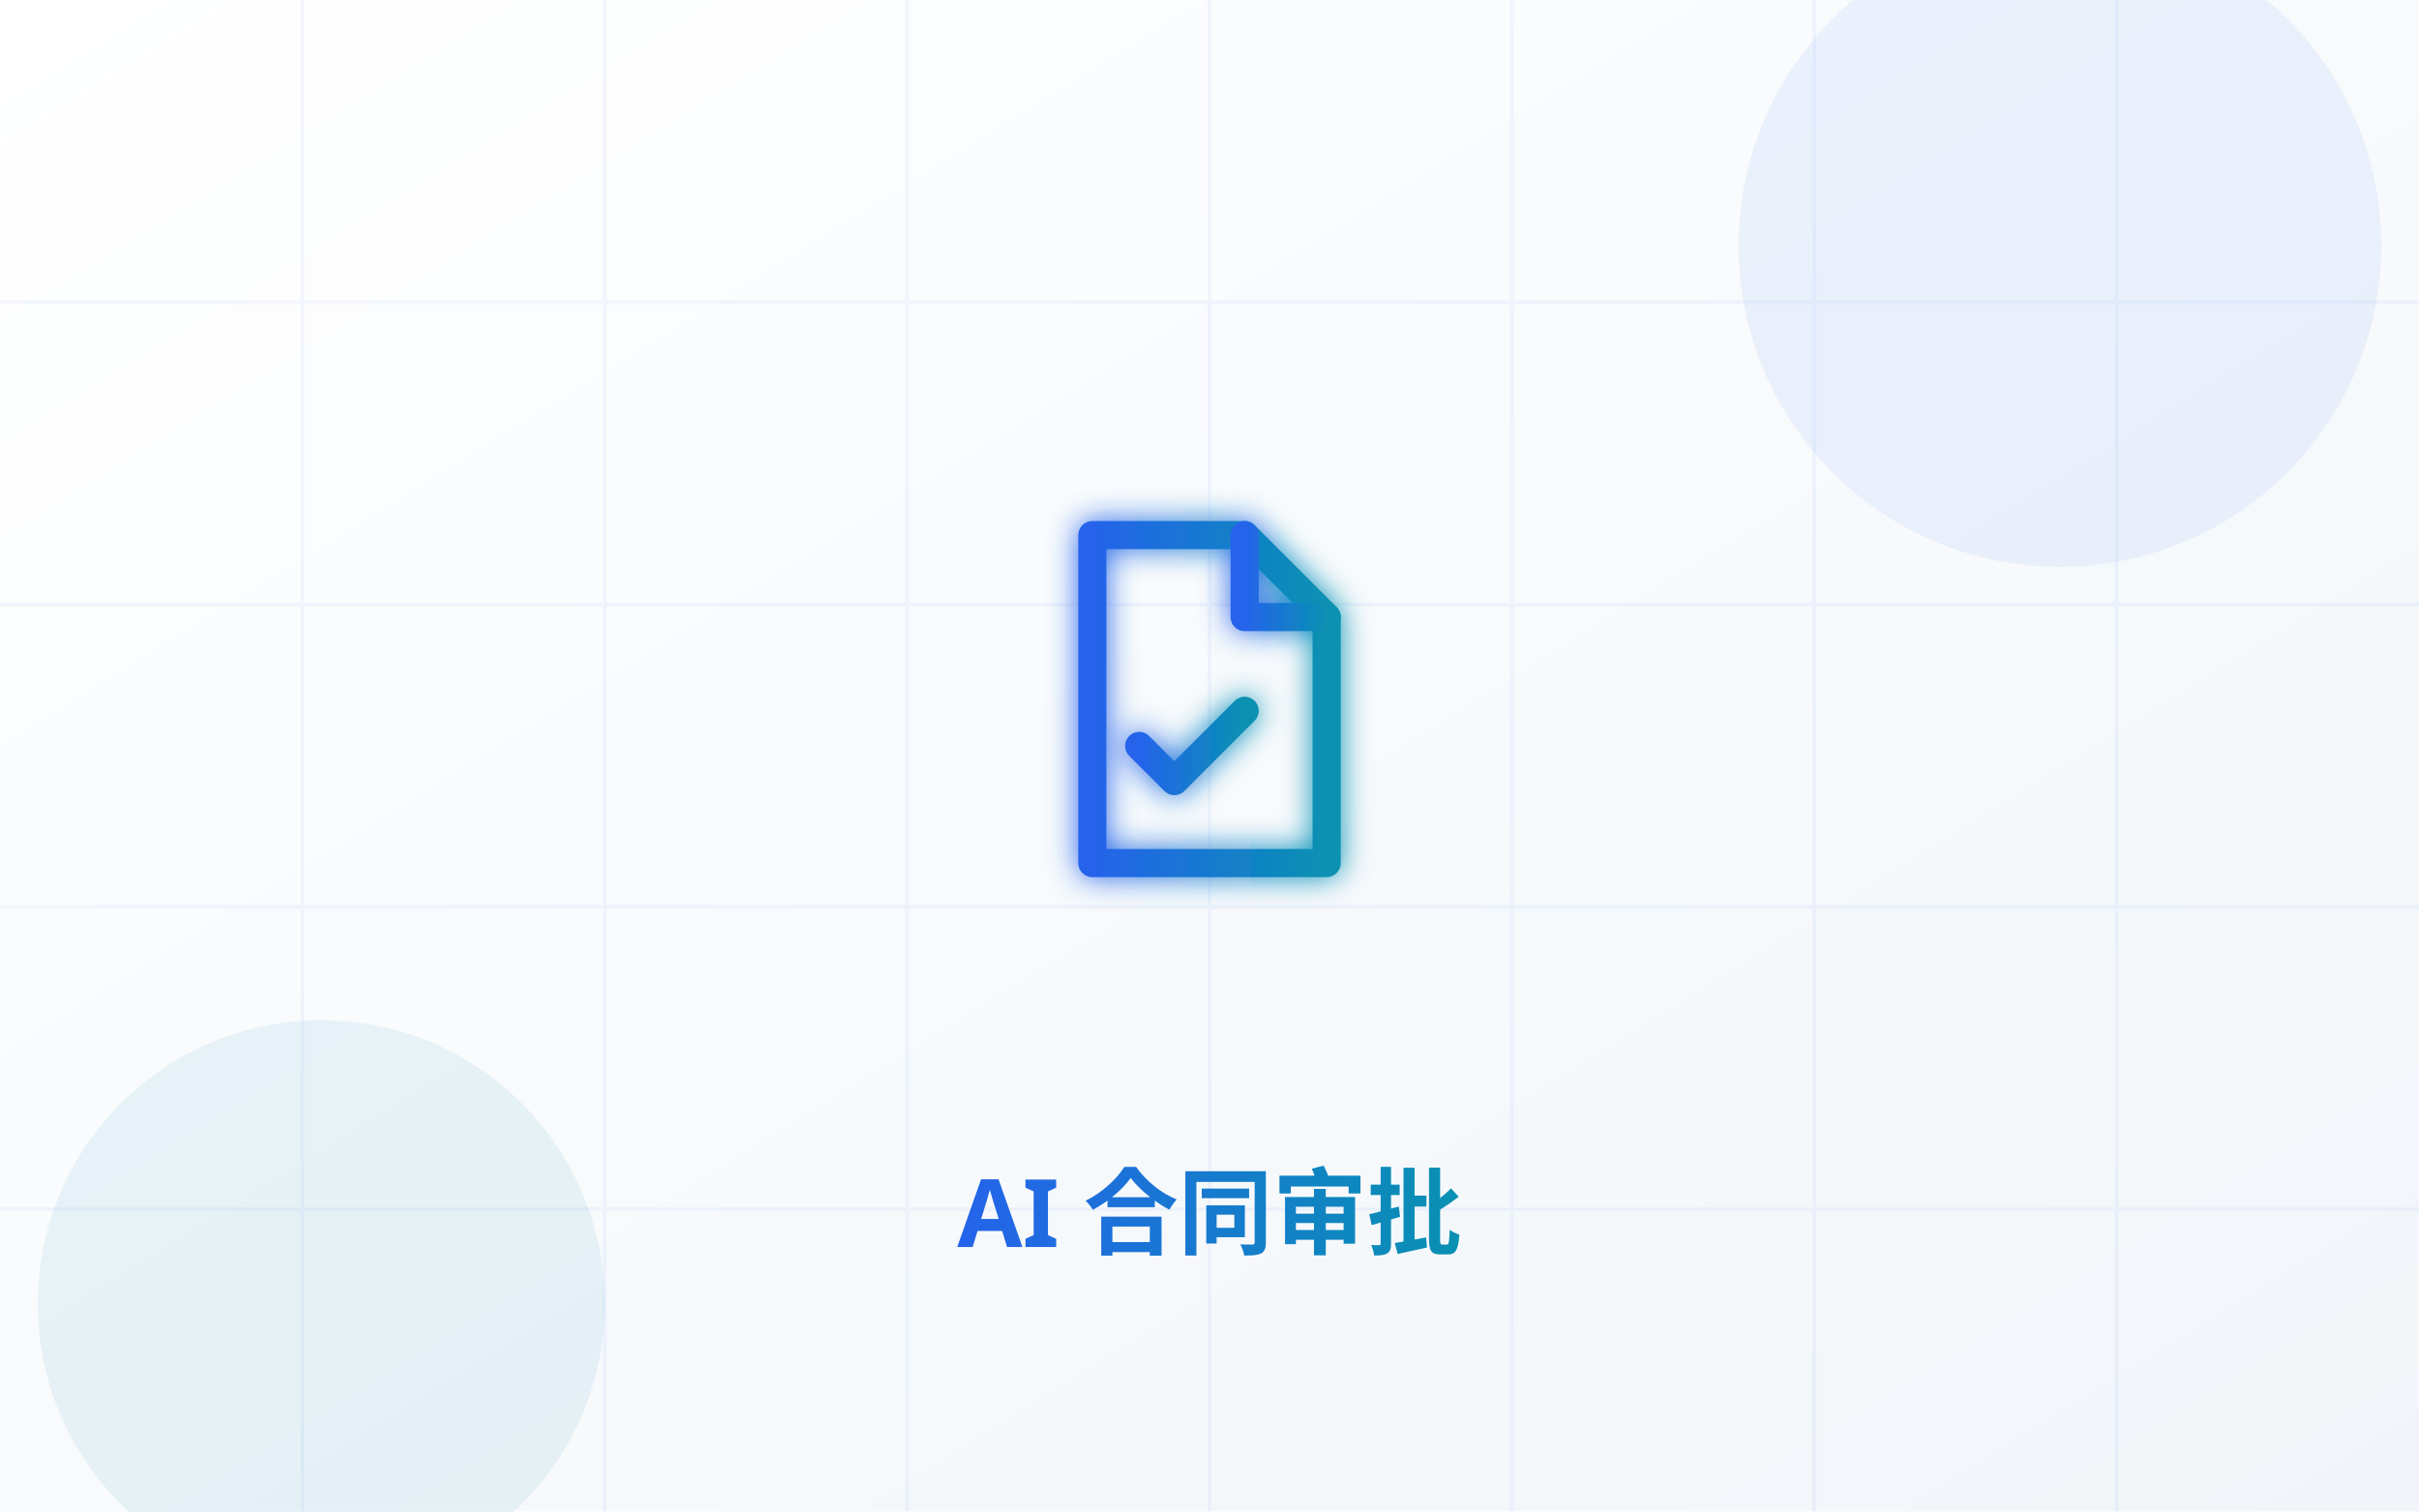
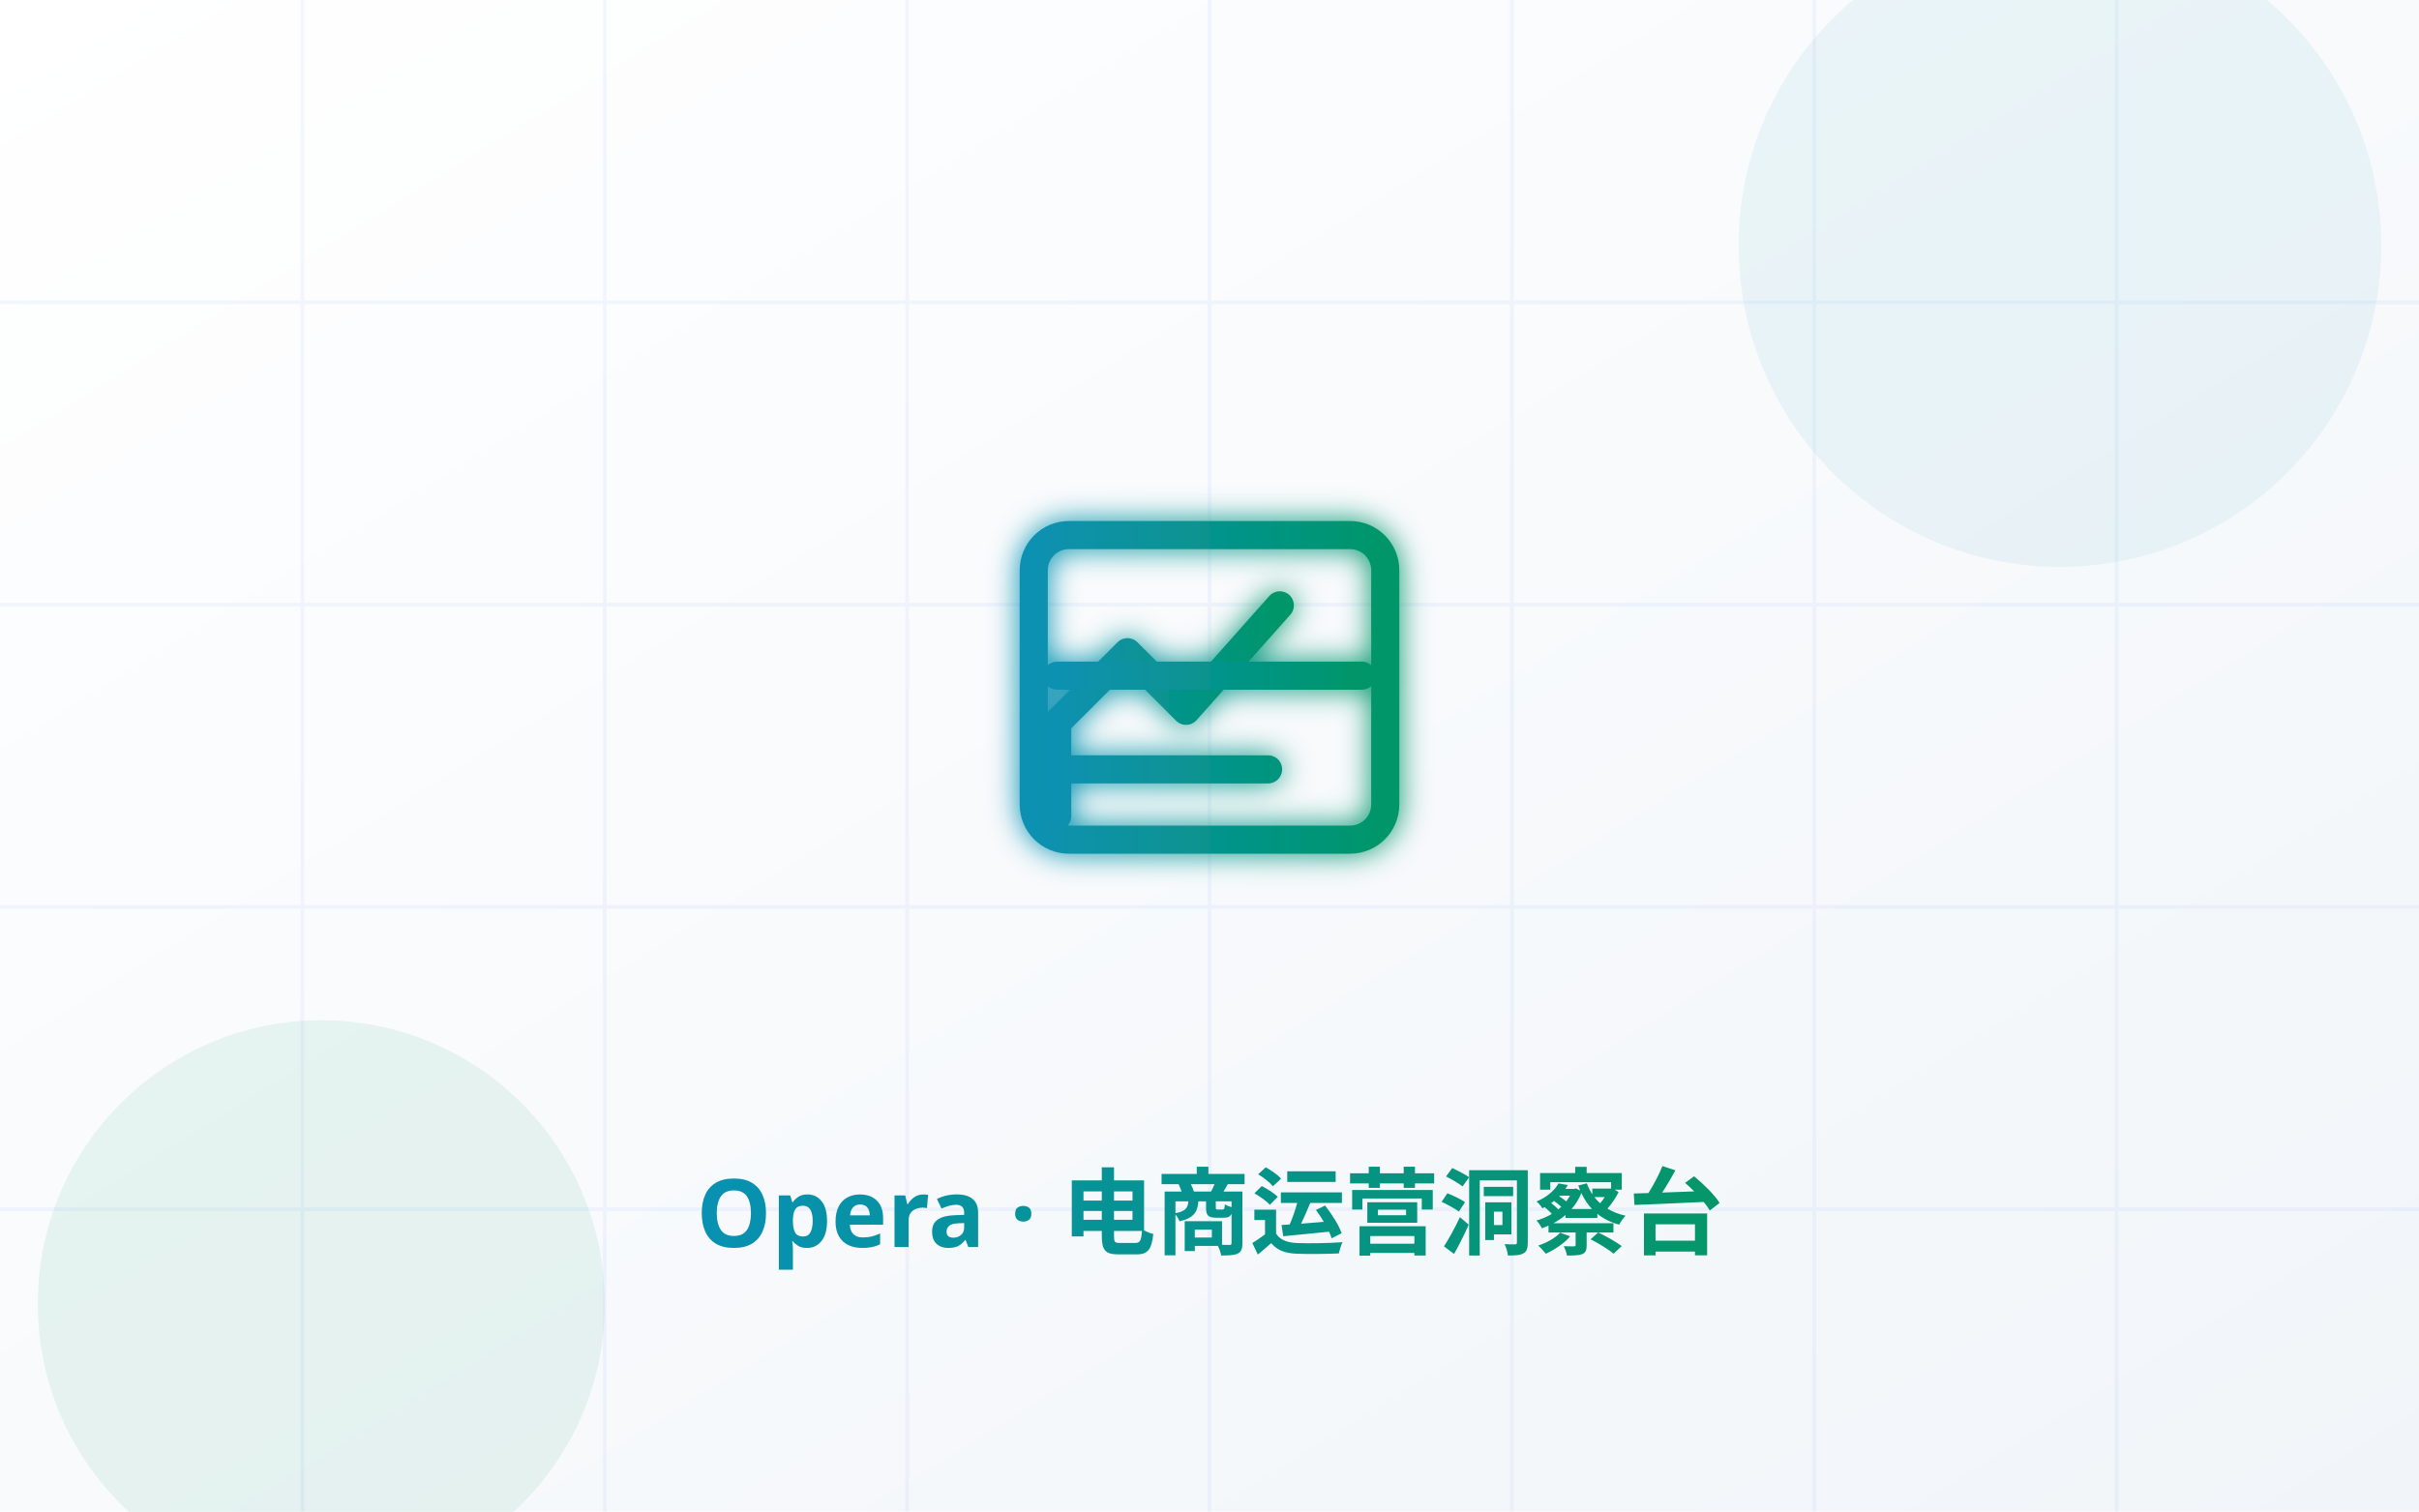
<svg xmlns="http://www.w3.org/2000/svg" viewBox="0 0 640 400" width="640" height="400">
  <defs>
    <linearGradient id="bg" x1="0" y1="0" x2="1" y2="1">
      <stop offset="0" stop-color="#ffffff" />
      <stop offset="1" stop-color="#f1f5f9" />
    </linearGradient>
    <linearGradient id="g" x1="0" y1="0" x2="1" y2="0">
-       <stop offset="0" stop-color="#2563eb" />
-       <stop offset="1" stop-color="#0891b2" />
+       <stop offset="0" stop-color="#0891b2" />
+       <stop offset="1" stop-color="#059669" />
    </linearGradient>
    <filter id="glow" x="-40%" y="-40%" width="180%" height="180%">
      <feGaussianBlur stdDeviation="4" result="b" />
      <feMerge>
        <feMergeNode in="b" />
        <feMergeNode in="SourceGraphic" />
      </feMerge>
    </filter>
  </defs>
  <rect width="640" height="400" fill="url(#bg)" />
  <g stroke="rgba(37,99,235,.05)" stroke-width="1">
    <path d="M0 80h640M0 160h640M0 240h640M0 320h640M80 0v400M160 0v400M240 0v400M320 0v400M400 0v400M480 0v400M560 0v400" />
  </g>
-   <circle cx="545" cy="65" r="85" fill="#2563eb" opacity=".07" />
-   <circle cx="85" cy="345" r="75" fill="#0891b2" opacity=".08" />
+   <circle cx="545" cy="65" r="85" fill="#0891b2" opacity=".07" />
+   <circle cx="85" cy="345" r="75" fill="#059669" opacity=".08" />
  <g filter="url(#glow)" transform="translate(320 185)">
    <g transform="scale(3.1)" stroke="url(#g)" stroke-width="2.4" fill="none" stroke-linecap="round" stroke-linejoin="round">
-       <path d="M-10 -14h13l7 7v21h-20z" />
-       <path d="M3 -14v7h7" />
-       <path d="M-6 4l3 3 6-6" />
+       <path d="M-13 10v-8l6 -6 5 5 8 -9" />
+       <path d="M-13 -2h26M-13 6h18" />
+       <rect x="-15" y="-14" width="30" height="26" rx="3" />
    </g>
  </g>
-   <text x="320" y="330" text-anchor="middle" font-family="sans-serif" font-size="25" font-weight="bold" fill="url(#g)">AI 合同审批</text>
+   <text x="320" y="330" text-anchor="middle" font-family="sans-serif" font-size="25" font-weight="bold" fill="url(#g)">Opera · 电商运营洞察台</text>
</svg>
